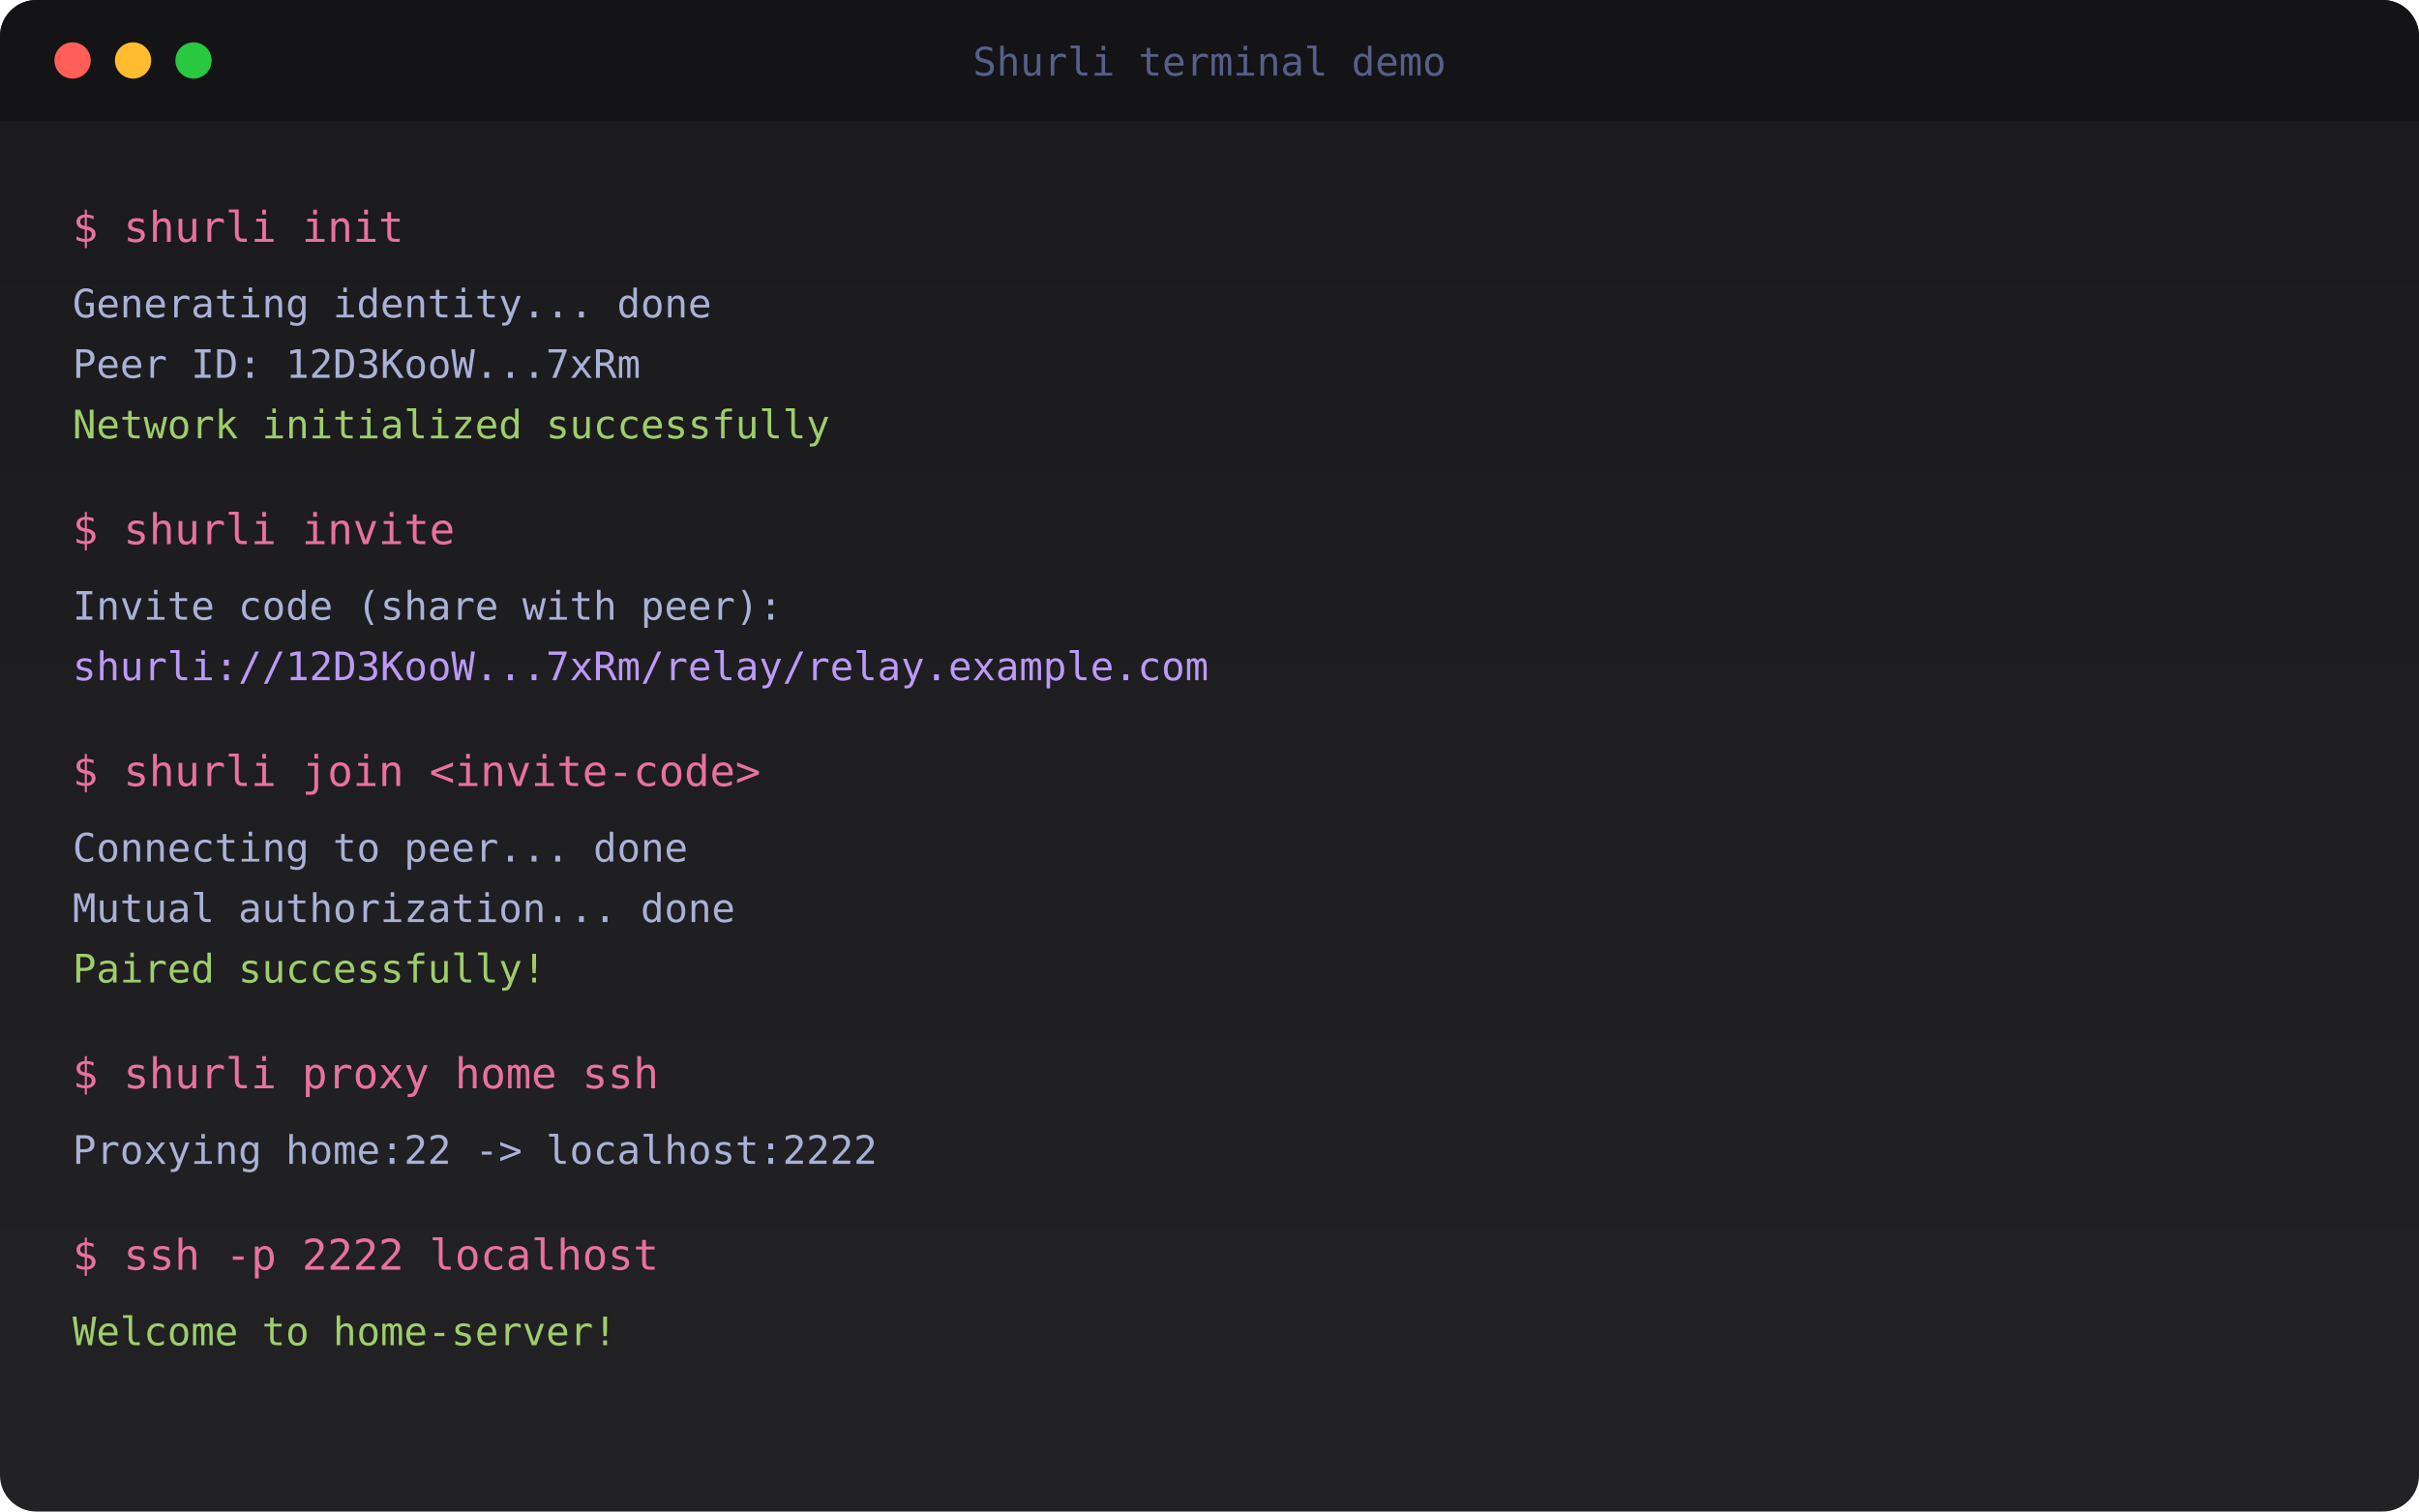
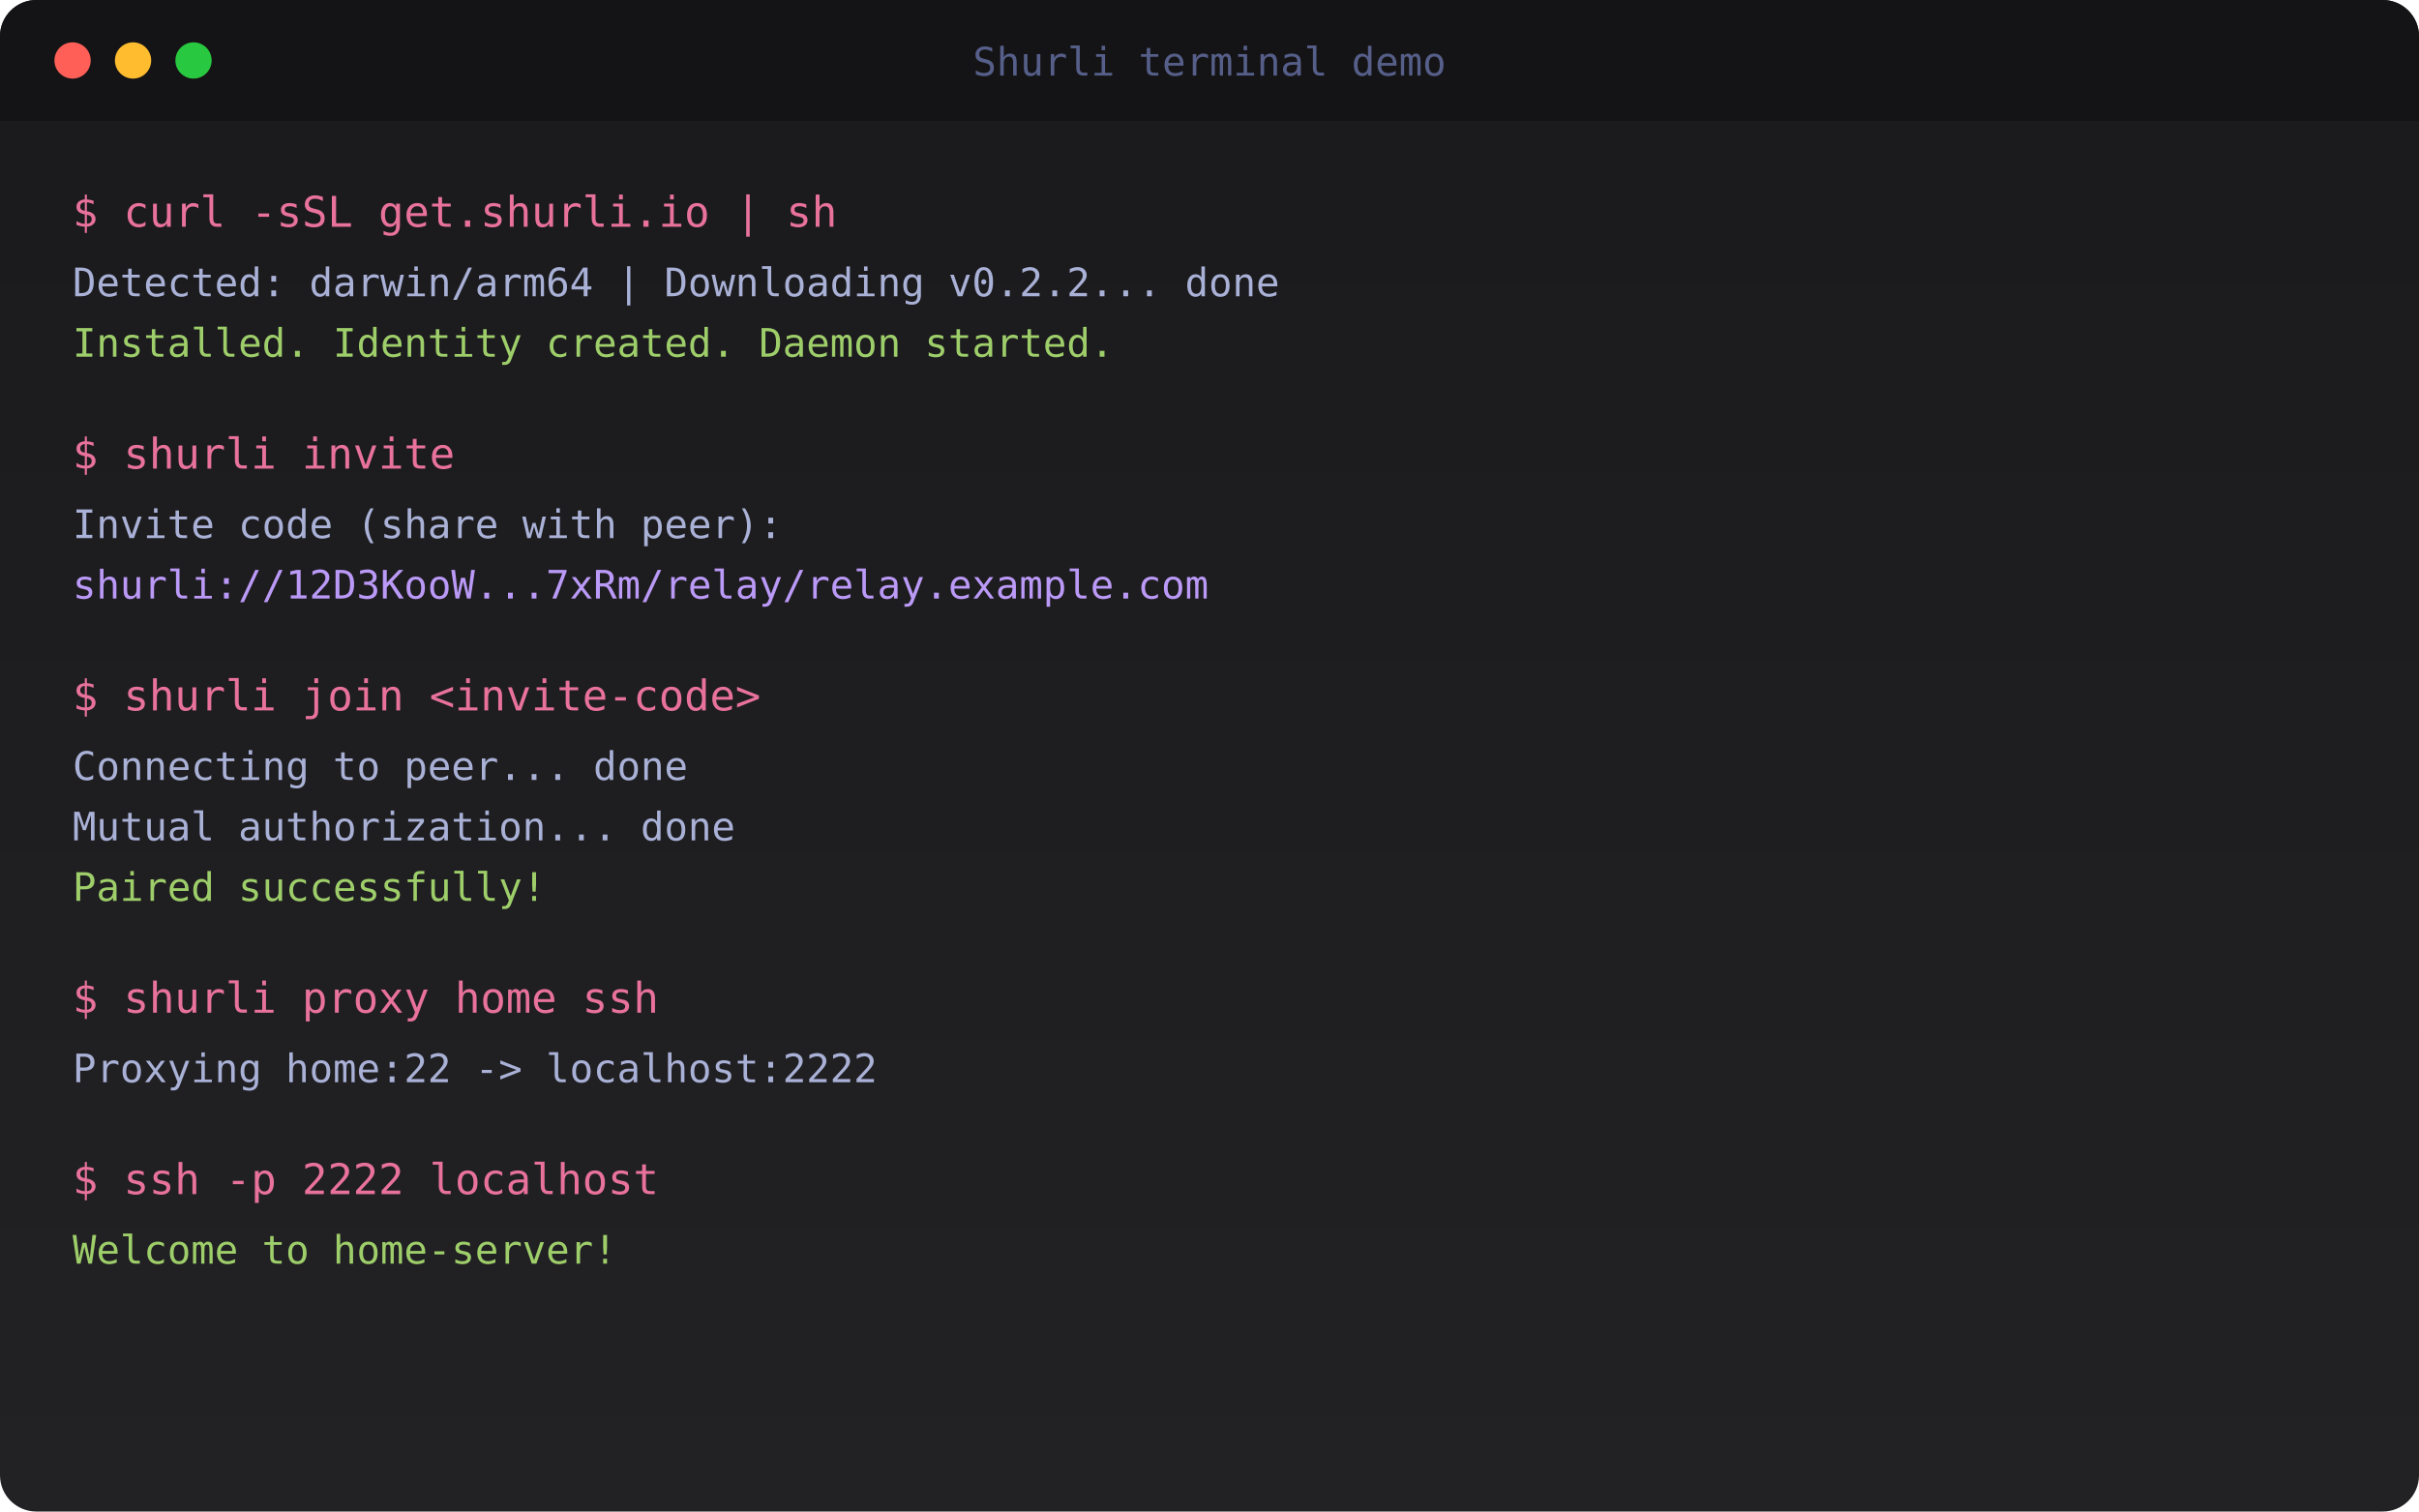
<svg xmlns="http://www.w3.org/2000/svg" viewBox="0 0 800 500" width="800" height="500">
  <defs>
    <linearGradient id="bg" x1="0%" y1="0%" x2="0%" y2="100%">
      <stop offset="0%" style="stop-color:#1a191c;stop-opacity:1" />
      <stop offset="100%" style="stop-color:#222124;stop-opacity:1" />
    </linearGradient>
  </defs>
  <rect width="800" height="500" rx="12" fill="url(#bg)" />
  <rect width="800" height="40" rx="12" fill="#141315" />
  <rect x="0" y="28" width="800" height="12" fill="#141315" />
  <circle cx="24" cy="20" r="6" fill="#ff5f57" />
  <circle cx="44" cy="20" r="6" fill="#febc2e" />
  <circle cx="64" cy="20" r="6" fill="#28c840" />
  <text x="400" y="25" font-family="SF Mono, Fira Code, monospace" font-size="13" fill="#565f89" text-anchor="middle">Shurli terminal demo</text>
-   <text x="24" y="80" font-family="SF Mono, Fira Code, monospace" font-size="14" fill="#e8729a">$ shurli init</text>
-   <text x="24" y="105" font-family="SF Mono, Fira Code, monospace" font-size="13" fill="#a9b1d6">Generating identity... done</text>
-   <text x="24" y="125" font-family="SF Mono, Fira Code, monospace" font-size="13" fill="#a9b1d6">Peer ID: 12D3KooW...7xRm</text>
-   <text x="24" y="145" font-family="SF Mono, Fira Code, monospace" font-size="13" fill="#9ece6a">Network initialized successfully</text>
-   <text x="24" y="180" font-family="SF Mono, Fira Code, monospace" font-size="14" fill="#e8729a">$ shurli invite</text>
-   <text x="24" y="205" font-family="SF Mono, Fira Code, monospace" font-size="13" fill="#a9b1d6">Invite code (share with peer):</text>
-   <text x="24" y="225" font-family="SF Mono, Fira Code, monospace" font-size="13" fill="#bb9af7">shurli://12D3KooW...7xRm/relay/relay.example.com</text>
-   <text x="24" y="260" font-family="SF Mono, Fira Code, monospace" font-size="14" fill="#e8729a">$ shurli join &lt;invite-code&gt;</text>
-   <text x="24" y="285" font-family="SF Mono, Fira Code, monospace" font-size="13" fill="#a9b1d6">Connecting to peer... done</text>
-   <text x="24" y="305" font-family="SF Mono, Fira Code, monospace" font-size="13" fill="#a9b1d6">Mutual authorization... done</text>
-   <text x="24" y="325" font-family="SF Mono, Fira Code, monospace" font-size="13" fill="#9ece6a">Paired successfully!</text>
-   <text x="24" y="360" font-family="SF Mono, Fira Code, monospace" font-size="14" fill="#e8729a">$ shurli proxy home ssh</text>
-   <text x="24" y="385" font-family="SF Mono, Fira Code, monospace" font-size="13" fill="#a9b1d6">Proxying home:22 -&gt; localhost:2222</text>
-   <text x="24" y="420" font-family="SF Mono, Fira Code, monospace" font-size="14" fill="#e8729a">$ ssh -p 2222 localhost</text>
-   <text x="24" y="445" font-family="SF Mono, Fira Code, monospace" font-size="13" fill="#9ece6a">Welcome to home-server!</text>
+   <text x="24" y="75" font-family="SF Mono, Fira Code, monospace" font-size="14" fill="#e8729a">$ curl -sSL get.shurli.io | sh</text>
+   <text x="24" y="98" font-family="SF Mono, Fira Code, monospace" font-size="13" fill="#a9b1d6">Detected: darwin/arm64 | Downloading v0.2.2... done</text>
+   <text x="24" y="118" font-family="SF Mono, Fira Code, monospace" font-size="13" fill="#9ece6a">Installed. Identity created. Daemon started.</text>
+   <text x="24" y="155" font-family="SF Mono, Fira Code, monospace" font-size="14" fill="#e8729a">$ shurli invite</text>
+   <text x="24" y="178" font-family="SF Mono, Fira Code, monospace" font-size="13" fill="#a9b1d6">Invite code (share with peer):</text>
+   <text x="24" y="198" font-family="SF Mono, Fira Code, monospace" font-size="13" fill="#bb9af7">shurli://12D3KooW...7xRm/relay/relay.example.com</text>
+   <text x="24" y="235" font-family="SF Mono, Fira Code, monospace" font-size="14" fill="#e8729a">$ shurli join &lt;invite-code&gt;</text>
+   <text x="24" y="258" font-family="SF Mono, Fira Code, monospace" font-size="13" fill="#a9b1d6">Connecting to peer... done</text>
+   <text x="24" y="278" font-family="SF Mono, Fira Code, monospace" font-size="13" fill="#a9b1d6">Mutual authorization... done</text>
+   <text x="24" y="298" font-family="SF Mono, Fira Code, monospace" font-size="13" fill="#9ece6a">Paired successfully!</text>
+   <text x="24" y="335" font-family="SF Mono, Fira Code, monospace" font-size="14" fill="#e8729a">$ shurli proxy home ssh</text>
+   <text x="24" y="358" font-family="SF Mono, Fira Code, monospace" font-size="13" fill="#a9b1d6">Proxying home:22 -&gt; localhost:2222</text>
+   <text x="24" y="395" font-family="SF Mono, Fira Code, monospace" font-size="14" fill="#e8729a">$ ssh -p 2222 localhost</text>
+   <text x="24" y="418" font-family="SF Mono, Fira Code, monospace" font-size="13" fill="#9ece6a">Welcome to home-server!</text>
</svg>
